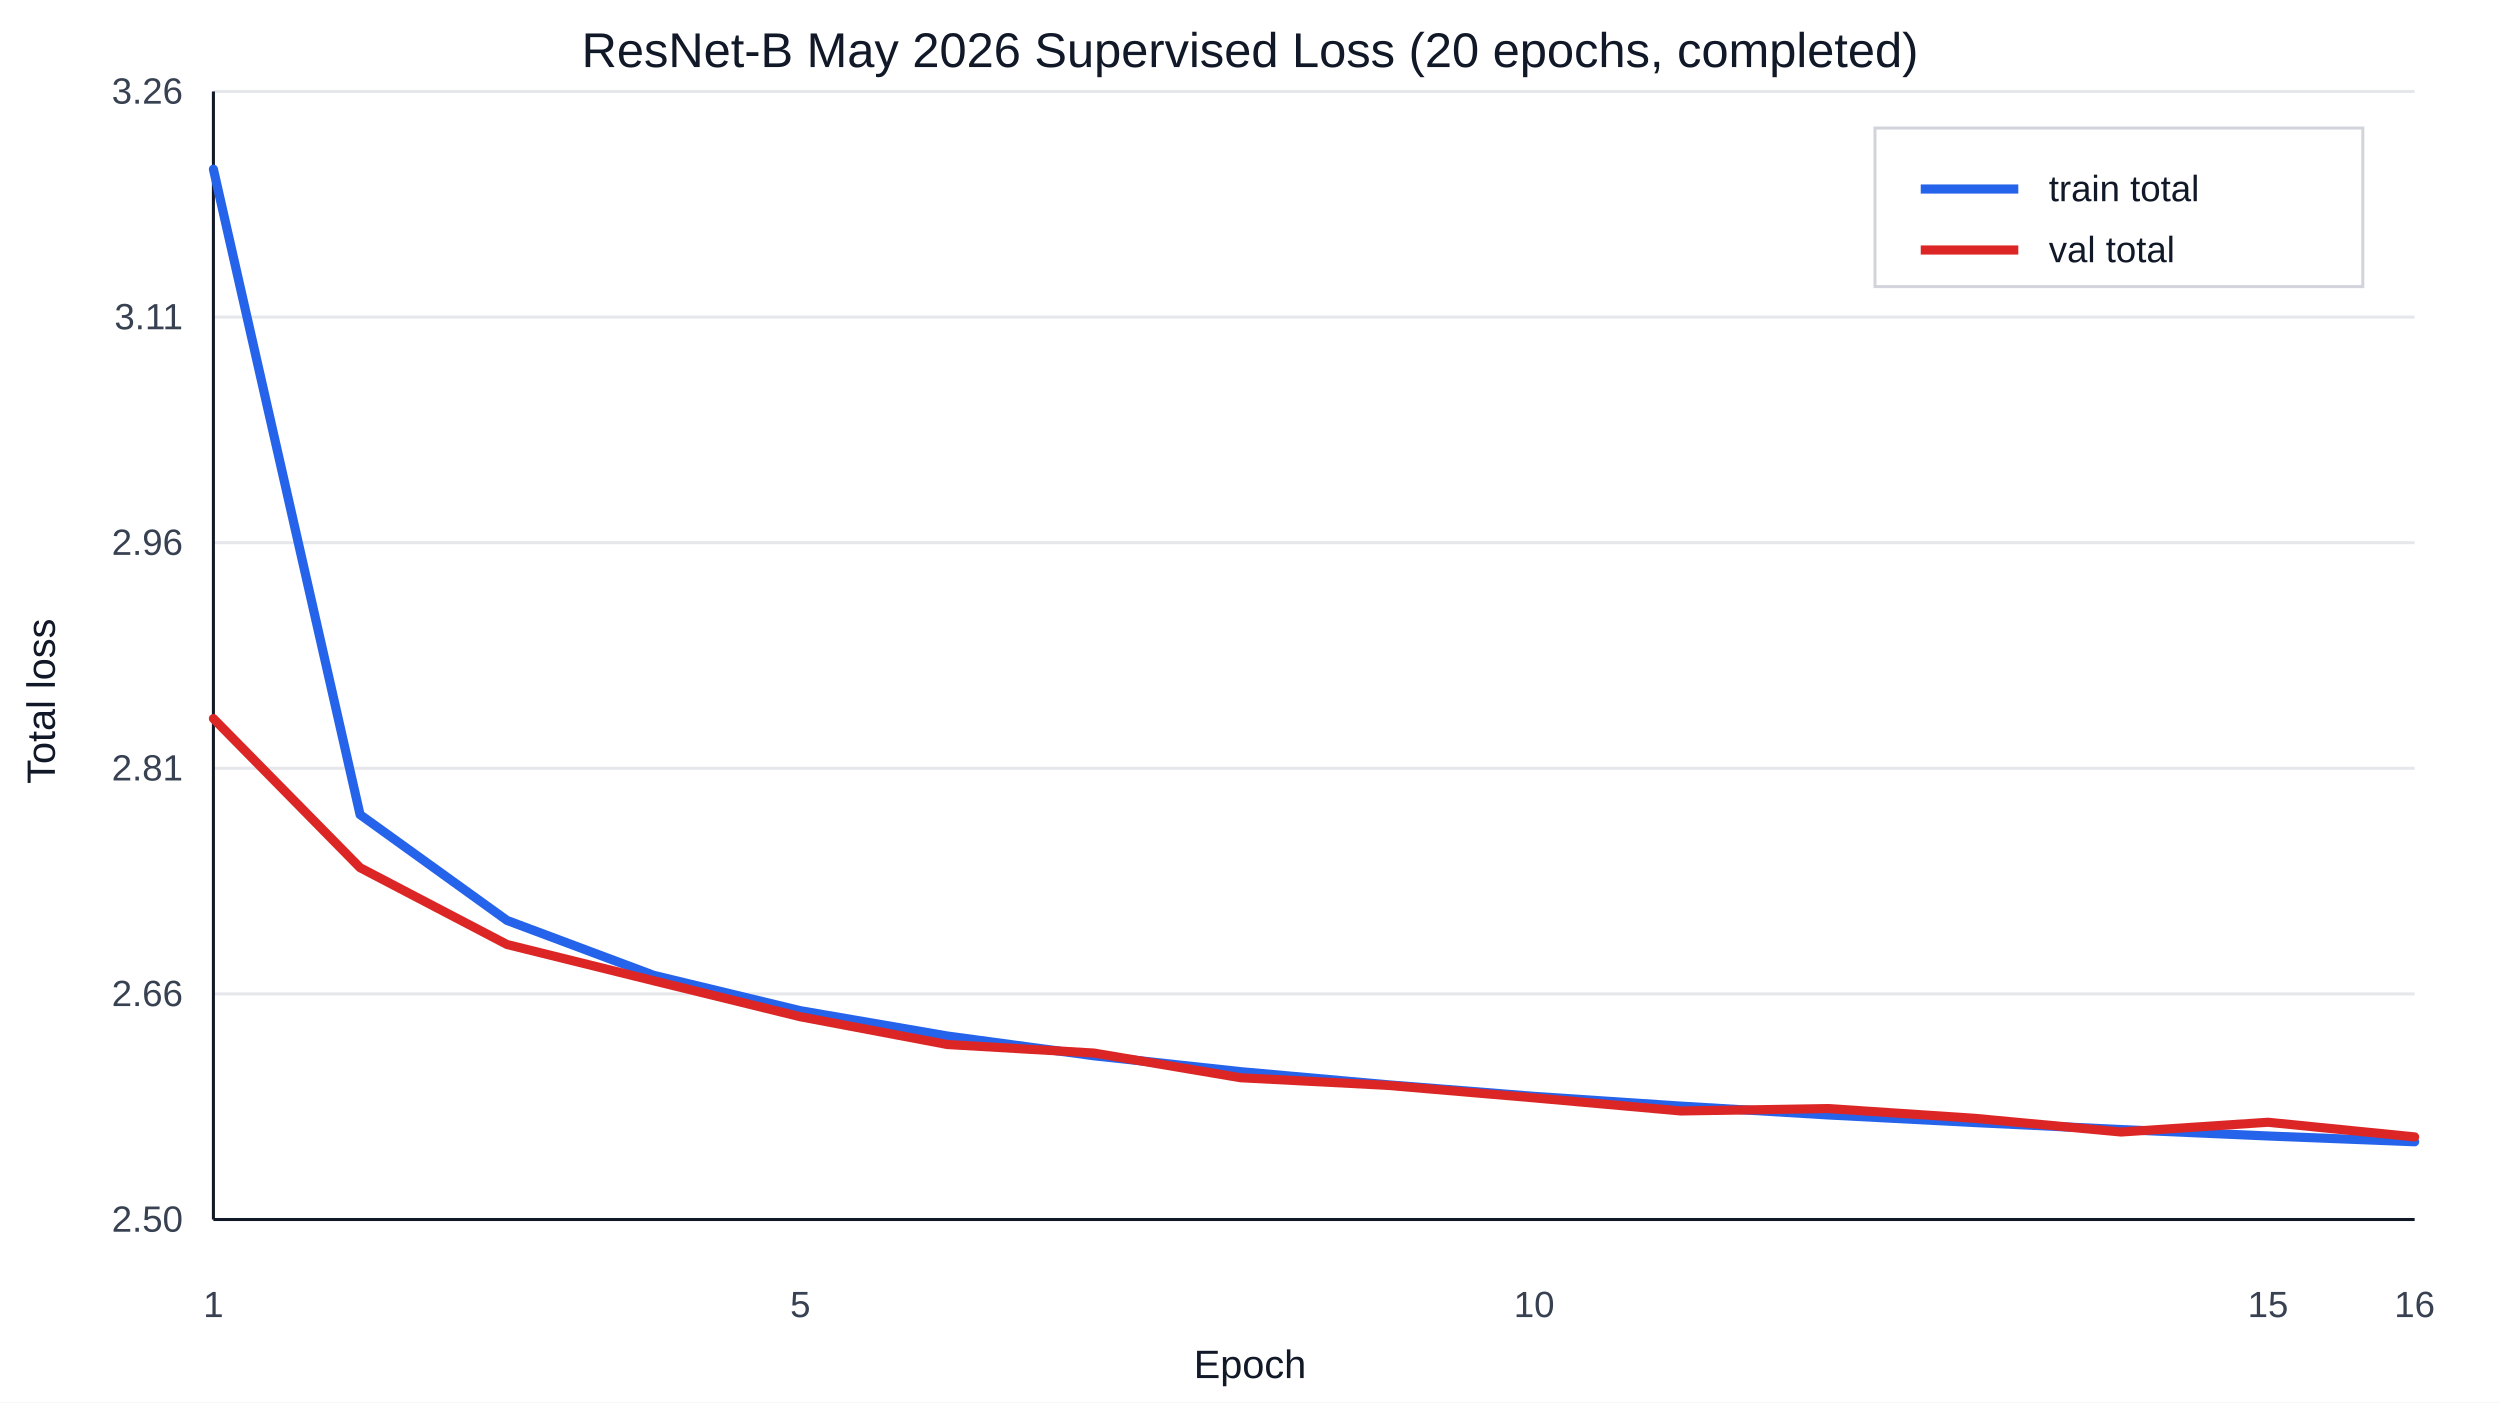
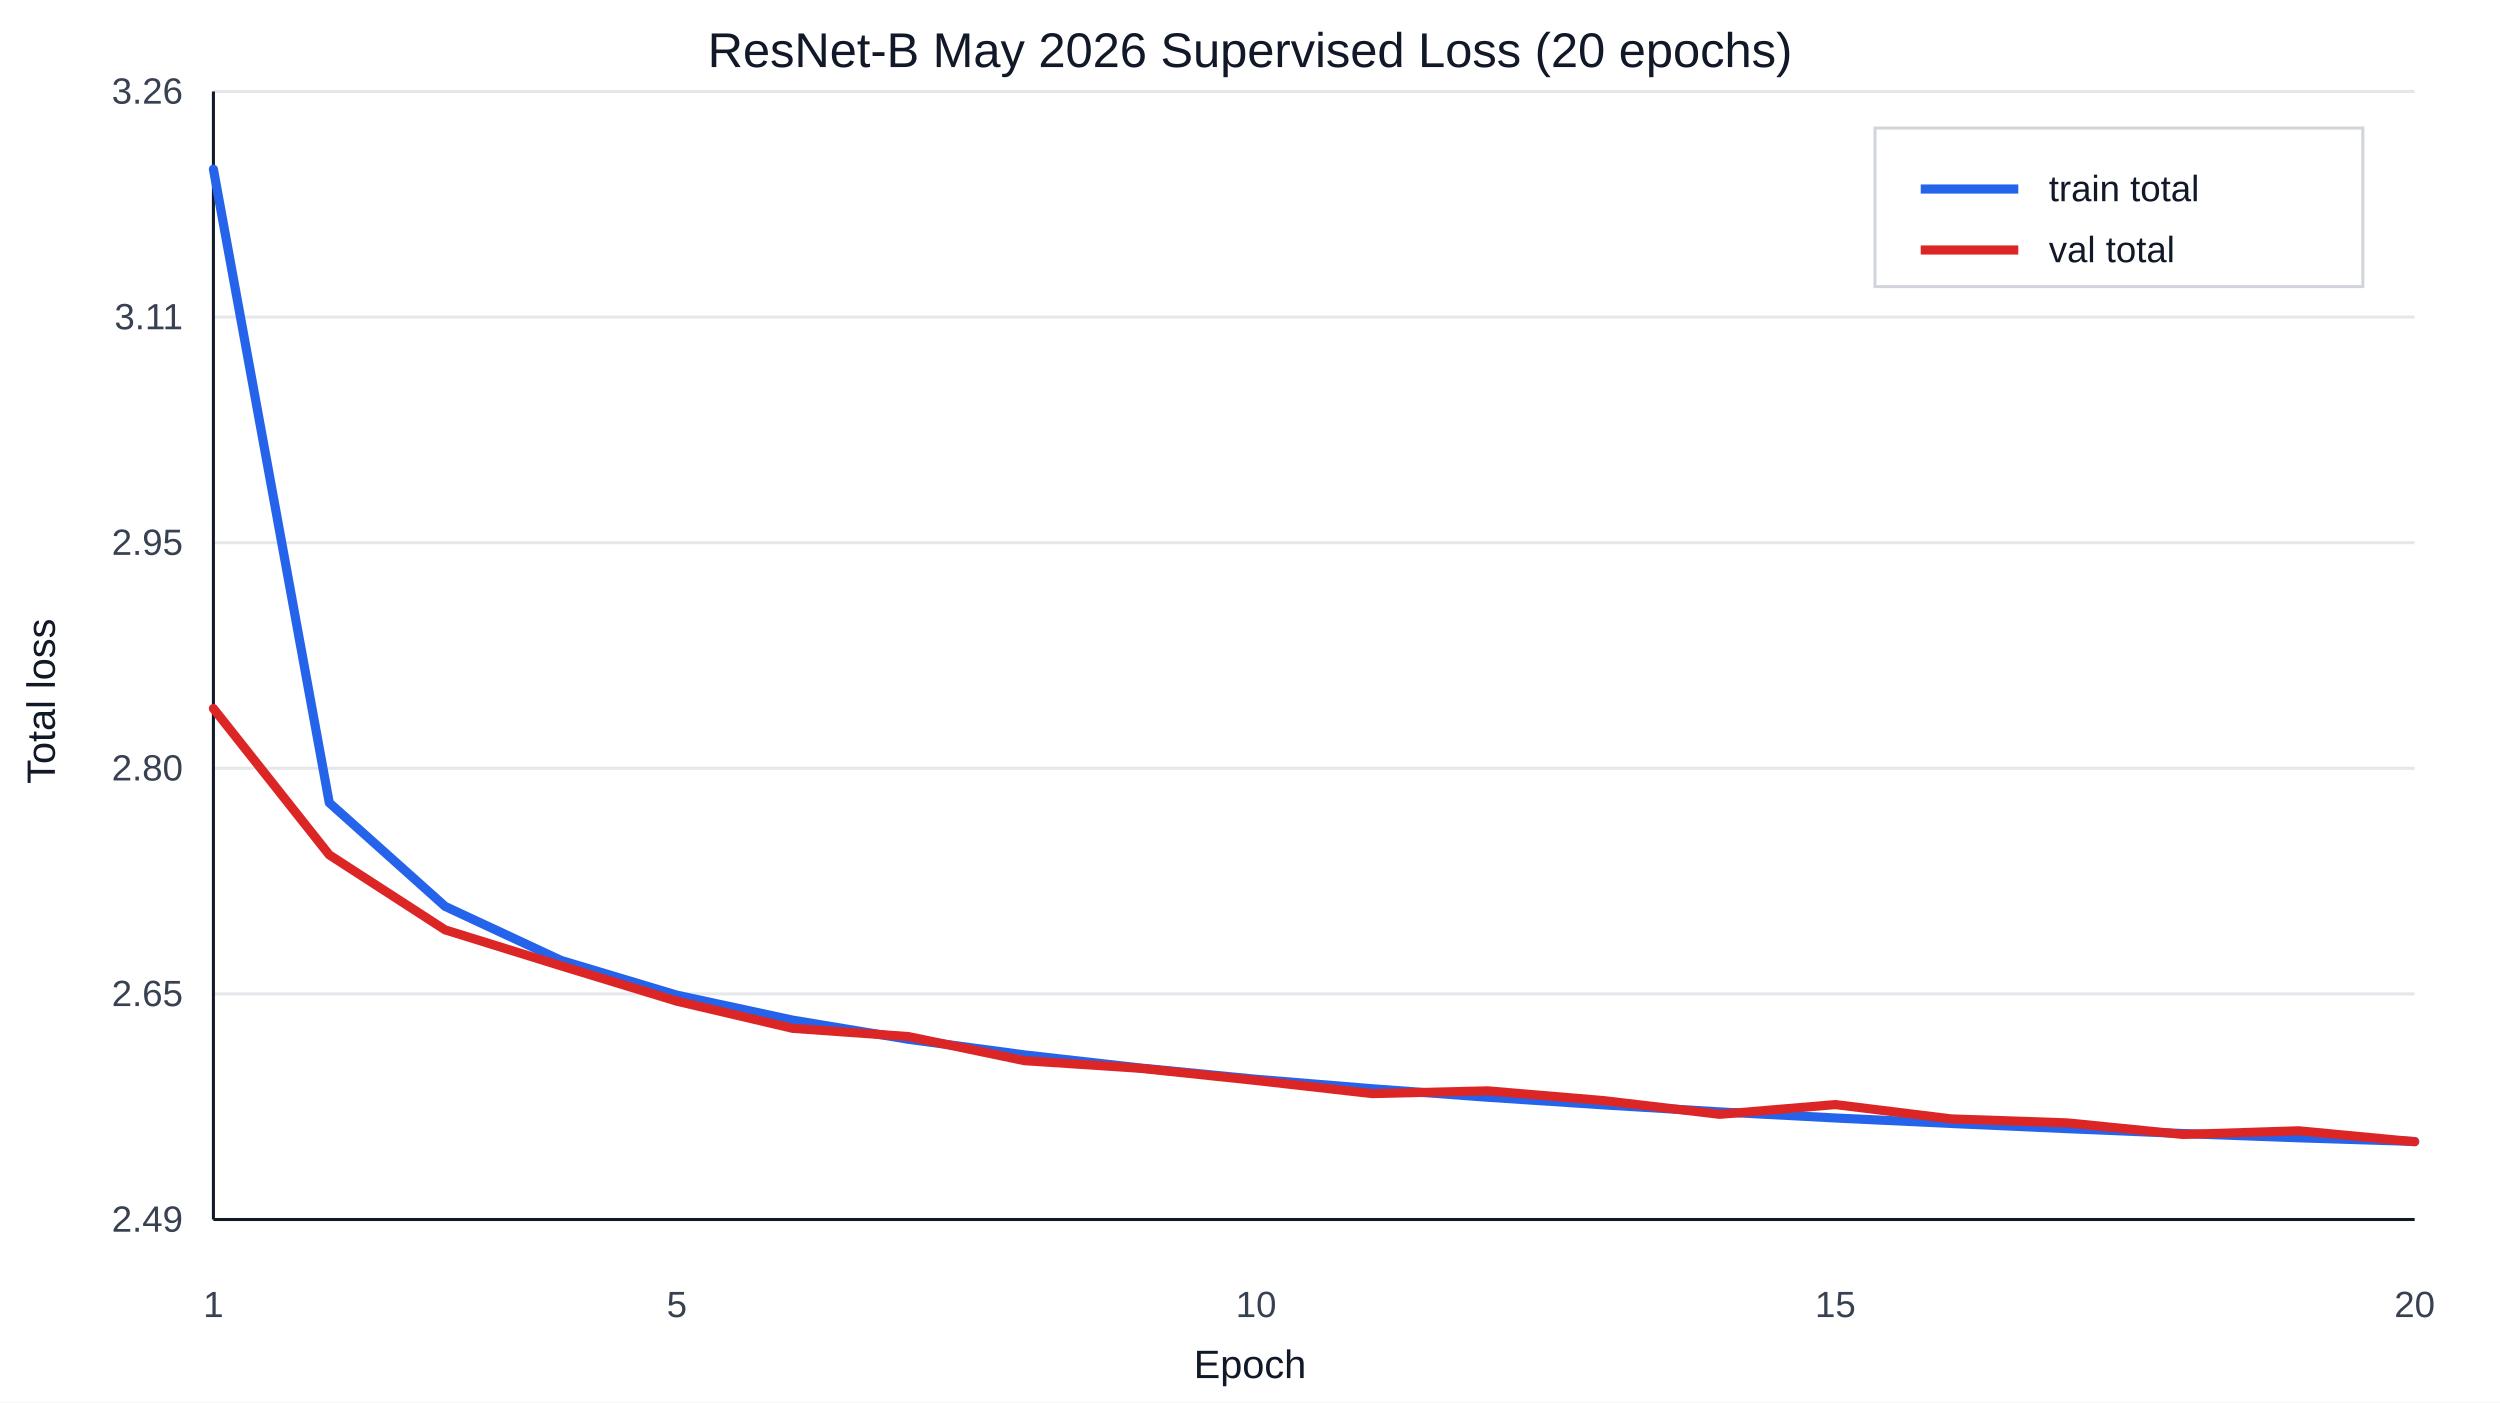
<svg xmlns="http://www.w3.org/2000/svg" width="820" height="460" viewBox="0 0 820 460">
  <rect width="100%" height="100%" fill="#ffffff" />
-   <text x="410.0" y="22" text-anchor="middle" font-size="16" font-family="Arial, sans-serif" fill="#111827">ResNet-B May 2026 Supervised Loss (20 epochs, completed)</text>
+   <text x="410.0" y="22" text-anchor="middle" font-size="16" font-family="Arial, sans-serif" fill="#111827">ResNet-B May 2026 Supervised Loss (20 epochs)</text>
  <g font-family="Arial, sans-serif">
    <line x1="70" y1="30.0" x2="792" y2="30.0" stroke="#e5e7eb" />
    <text x="60" y="34.0" text-anchor="end" font-size="12" fill="#374151">3.26</text>
    <line x1="70" y1="104.0" x2="792" y2="104.0" stroke="#e5e7eb" />
    <text x="60" y="108.0" text-anchor="end" font-size="12" fill="#374151">3.11</text>
    <line x1="70" y1="178.0" x2="792" y2="178.0" stroke="#e5e7eb" />
-     <text x="60" y="182.0" text-anchor="end" font-size="12" fill="#374151">2.96</text>
+     <text x="60" y="182.0" text-anchor="end" font-size="12" fill="#374151">2.95</text>
    <line x1="70" y1="252.0" x2="792" y2="252.0" stroke="#e5e7eb" />
-     <text x="60" y="256.0" text-anchor="end" font-size="12" fill="#374151">2.81</text>
+     <text x="60" y="256.0" text-anchor="end" font-size="12" fill="#374151">2.80</text>
    <line x1="70" y1="326.0" x2="792" y2="326.0" stroke="#e5e7eb" />
-     <text x="60" y="330.0" text-anchor="end" font-size="12" fill="#374151">2.66</text>
+     <text x="60" y="330.0" text-anchor="end" font-size="12" fill="#374151">2.65</text>
    <line x1="70" y1="400.0" x2="792" y2="400.0" stroke="#e5e7eb" />
-     <text x="60" y="404.0" text-anchor="end" font-size="12" fill="#374151">2.50</text>
+     <text x="60" y="404.0" text-anchor="end" font-size="12" fill="#374151">2.49</text>
    <line x1="70" y1="30" x2="70" y2="400" stroke="#111827" />
    <line x1="70" y1="400" x2="792" y2="400" stroke="#111827" />
    <text x="70.0" y="432" text-anchor="middle" font-size="12" fill="#374151">1</text>
-     <text x="262.5" y="432" text-anchor="middle" font-size="12" fill="#374151">5</text>
-     <text x="503.2" y="432" text-anchor="middle" font-size="12" fill="#374151">10</text>
-     <text x="743.9" y="432" text-anchor="middle" font-size="12" fill="#374151">15</text>
-     <text x="792.0" y="432" text-anchor="middle" font-size="12" fill="#374151">16</text>
+     <text x="222.0" y="432" text-anchor="middle" font-size="12" fill="#374151">5</text>
+     <text x="412.0" y="432" text-anchor="middle" font-size="12" fill="#374151">10</text>
+     <text x="602.0" y="432" text-anchor="middle" font-size="12" fill="#374151">15</text>
+     <text x="792.0" y="432" text-anchor="middle" font-size="12" fill="#374151">20</text>
    <text x="410.0" y="452" text-anchor="middle" font-size="13" fill="#111827">Epoch</text>
    <text x="18" y="230.0" transform="rotate(-90 18 230.0)" text-anchor="middle" font-size="13" fill="#111827">Total loss</text>
-     <polyline points="70.0,55.5 118.1,267.2 166.3,301.9 214.4,319.9 262.5,331.5 310.7,339.8 358.8,346.3 406.9,351.5 455.1,355.8 503.2,359.6 551.3,362.8 599.5,365.7 647.6,368.2 695.7,370.5 743.9,372.6 792.0,374.5" fill="none" stroke="#2563eb" stroke-width="3" stroke-linejoin="round" stroke-linecap="round" />
-     <polyline points="70.0,235.7 118.1,284.6 166.3,309.8 214.4,321.7 262.5,333.5 310.7,342.6 358.8,345.4 406.9,353.5 455.1,356.0 503.2,360.1 551.3,364.4 599.5,363.6 647.6,366.8 695.7,371.3 743.9,368.1 792.0,372.9" fill="none" stroke="#dc2626" stroke-width="3" stroke-linejoin="round" stroke-linecap="round" />
+     <polyline points="70.0,55.5 108.0,263.3 146.0,297.3 184.0,315.0 222.0,326.4 260.0,334.6 298.0,340.9 336.0,346.0 374.0,350.3 412.0,354.0 450.0,357.1 488.0,359.9 526.0,362.4 564.0,364.7 602.0,366.7 640.0,368.5 678.0,370.2 716.0,371.8 754.0,373.2 792.0,374.4" fill="none" stroke="#2563eb" stroke-width="3" stroke-linejoin="round" stroke-linecap="round" />
+     <polyline points="70.0,232.4 108.0,280.4 146.0,305.0 184.0,316.8 222.0,328.4 260.0,337.3 298.0,340.0 336.0,347.9 374.0,350.4 412.0,354.4 450.0,358.7 488.0,357.8 526.0,361.0 564.0,365.5 602.0,362.3 640.0,367.0 678.0,368.3 716.0,372.1 754.0,370.9 792.0,374.5" fill="none" stroke="#dc2626" stroke-width="3" stroke-linejoin="round" stroke-linecap="round" />
    <rect x="615" y="42" width="160" height="52" fill="#ffffff" stroke="#d1d5db" />
    <line x1="630" y1="62" x2="662" y2="62" stroke="#2563eb" stroke-width="3" />
    <text x="672" y="66" font-size="12" fill="#111827">train total</text>
    <line x1="630" y1="82" x2="662" y2="82" stroke="#dc2626" stroke-width="3" />
    <text x="672" y="86" font-size="12" fill="#111827">val total</text>
  </g>
</svg>
